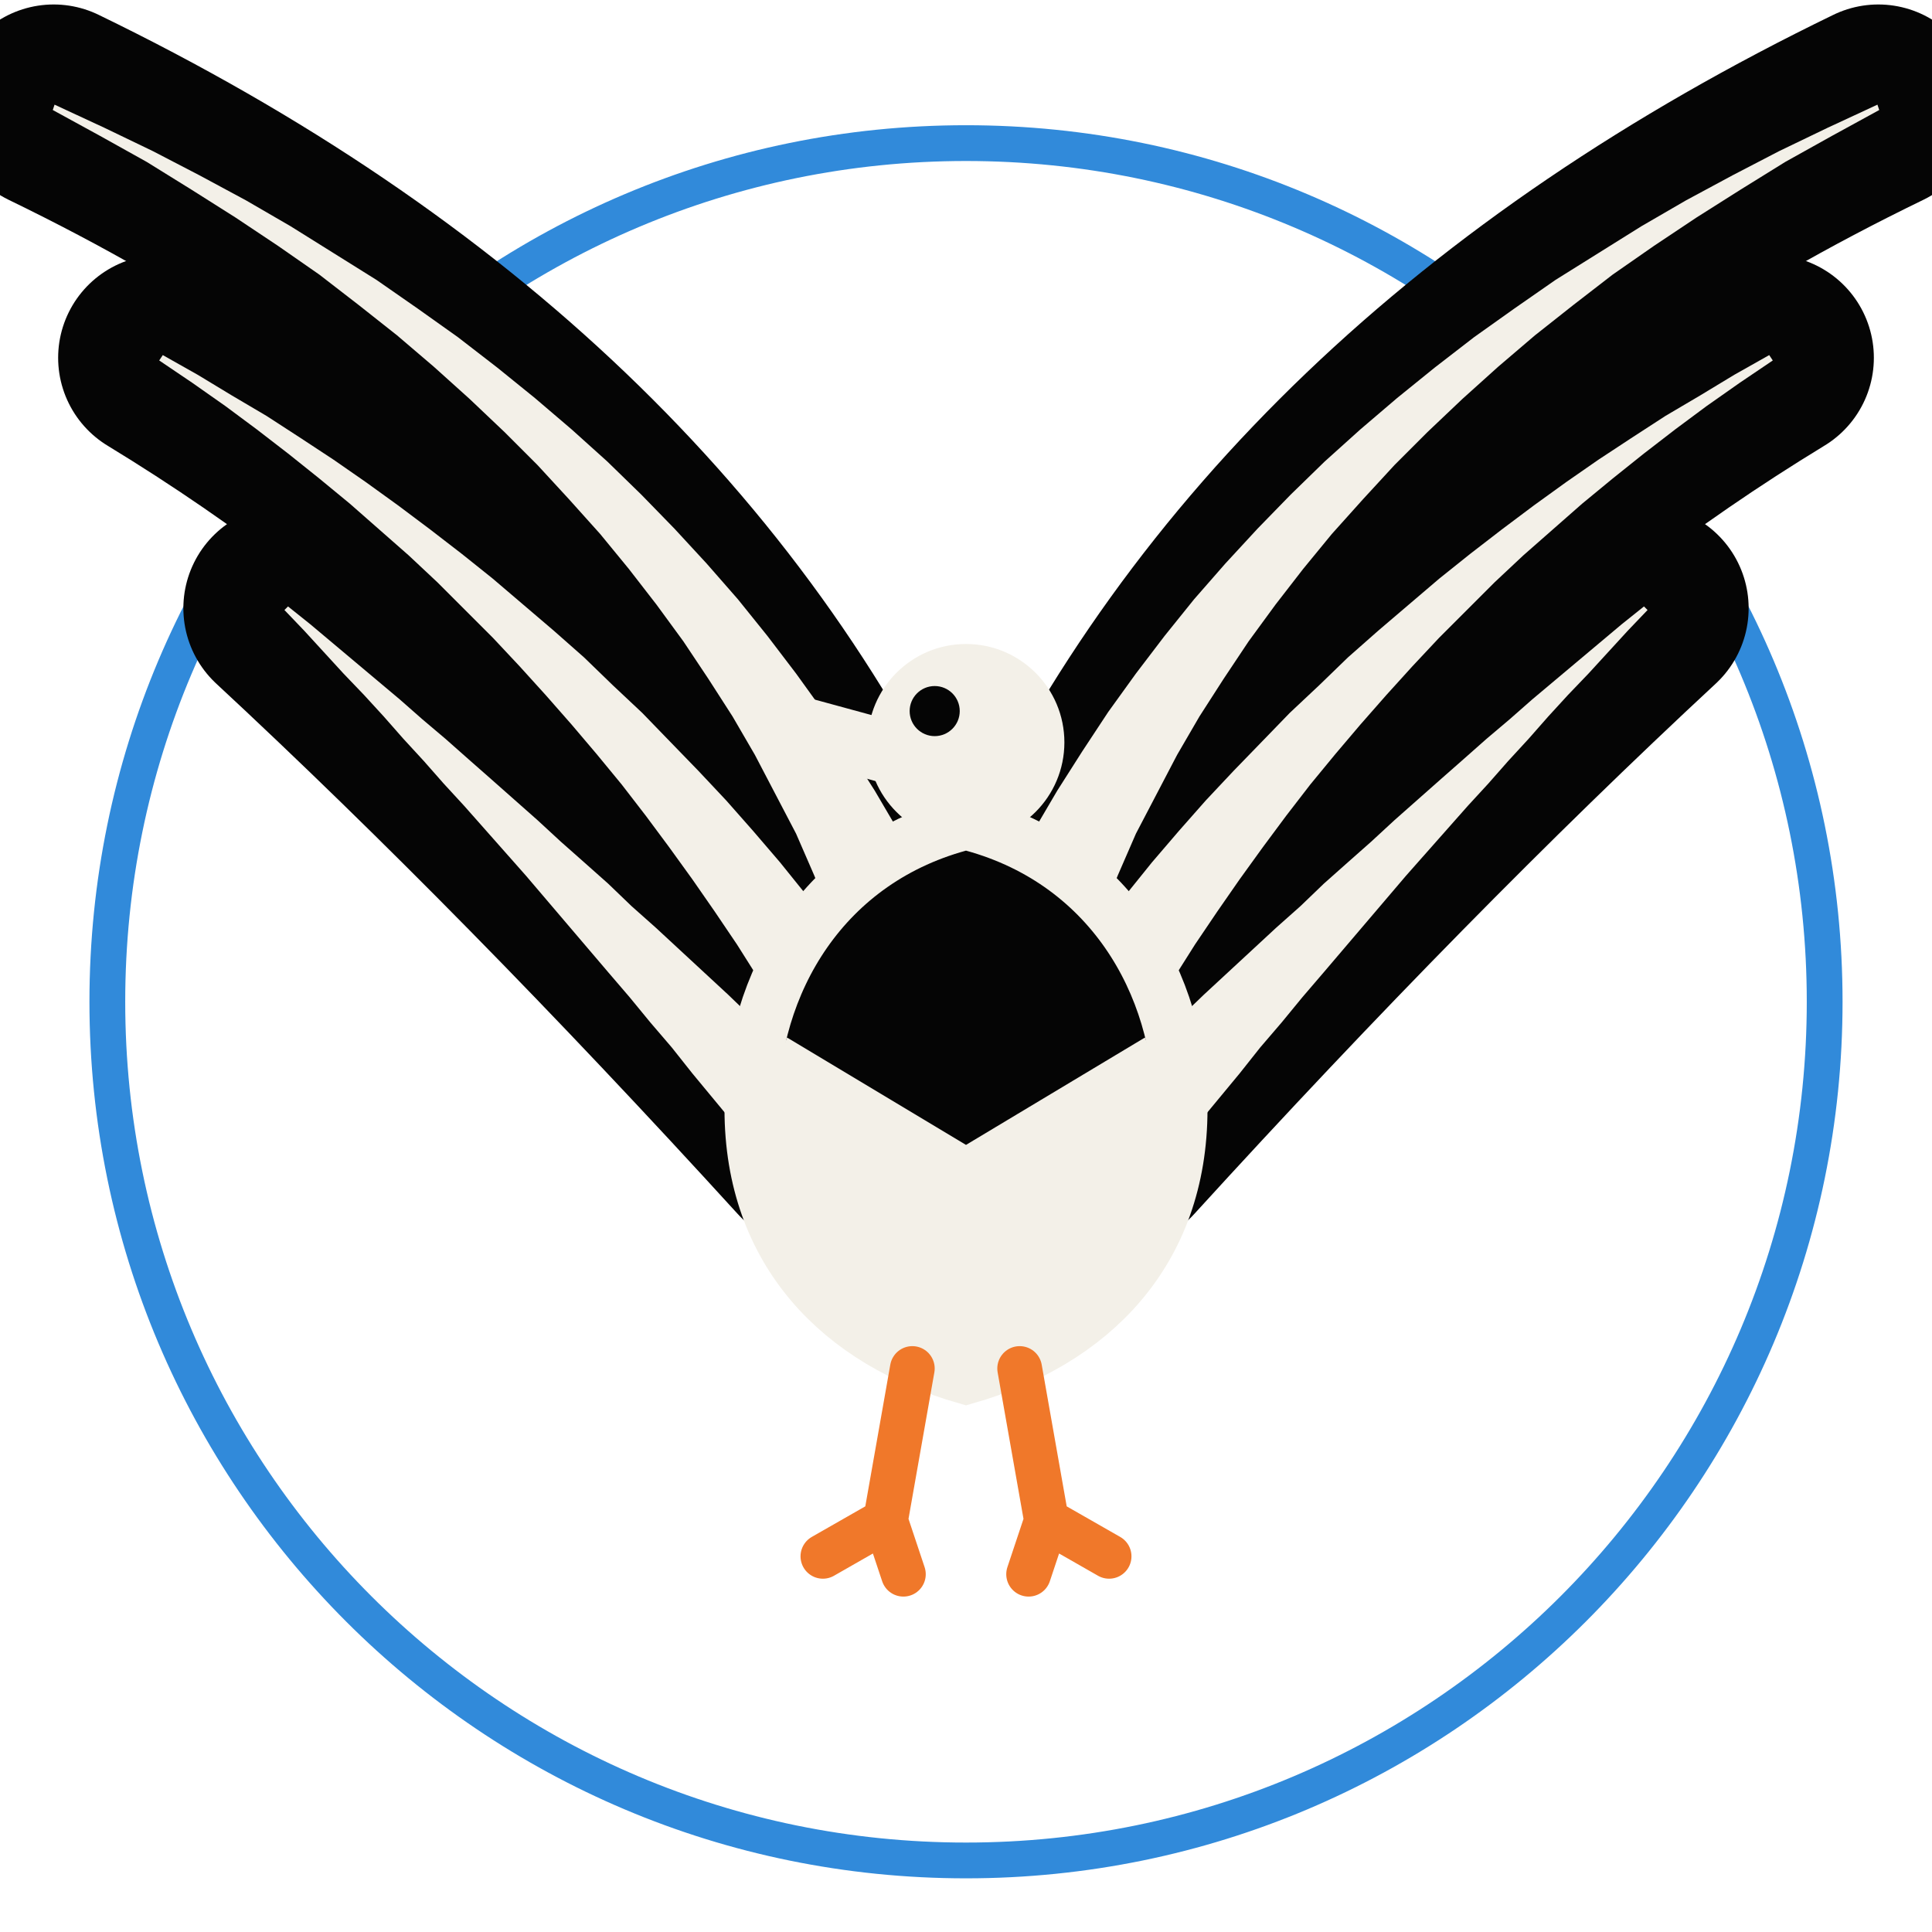
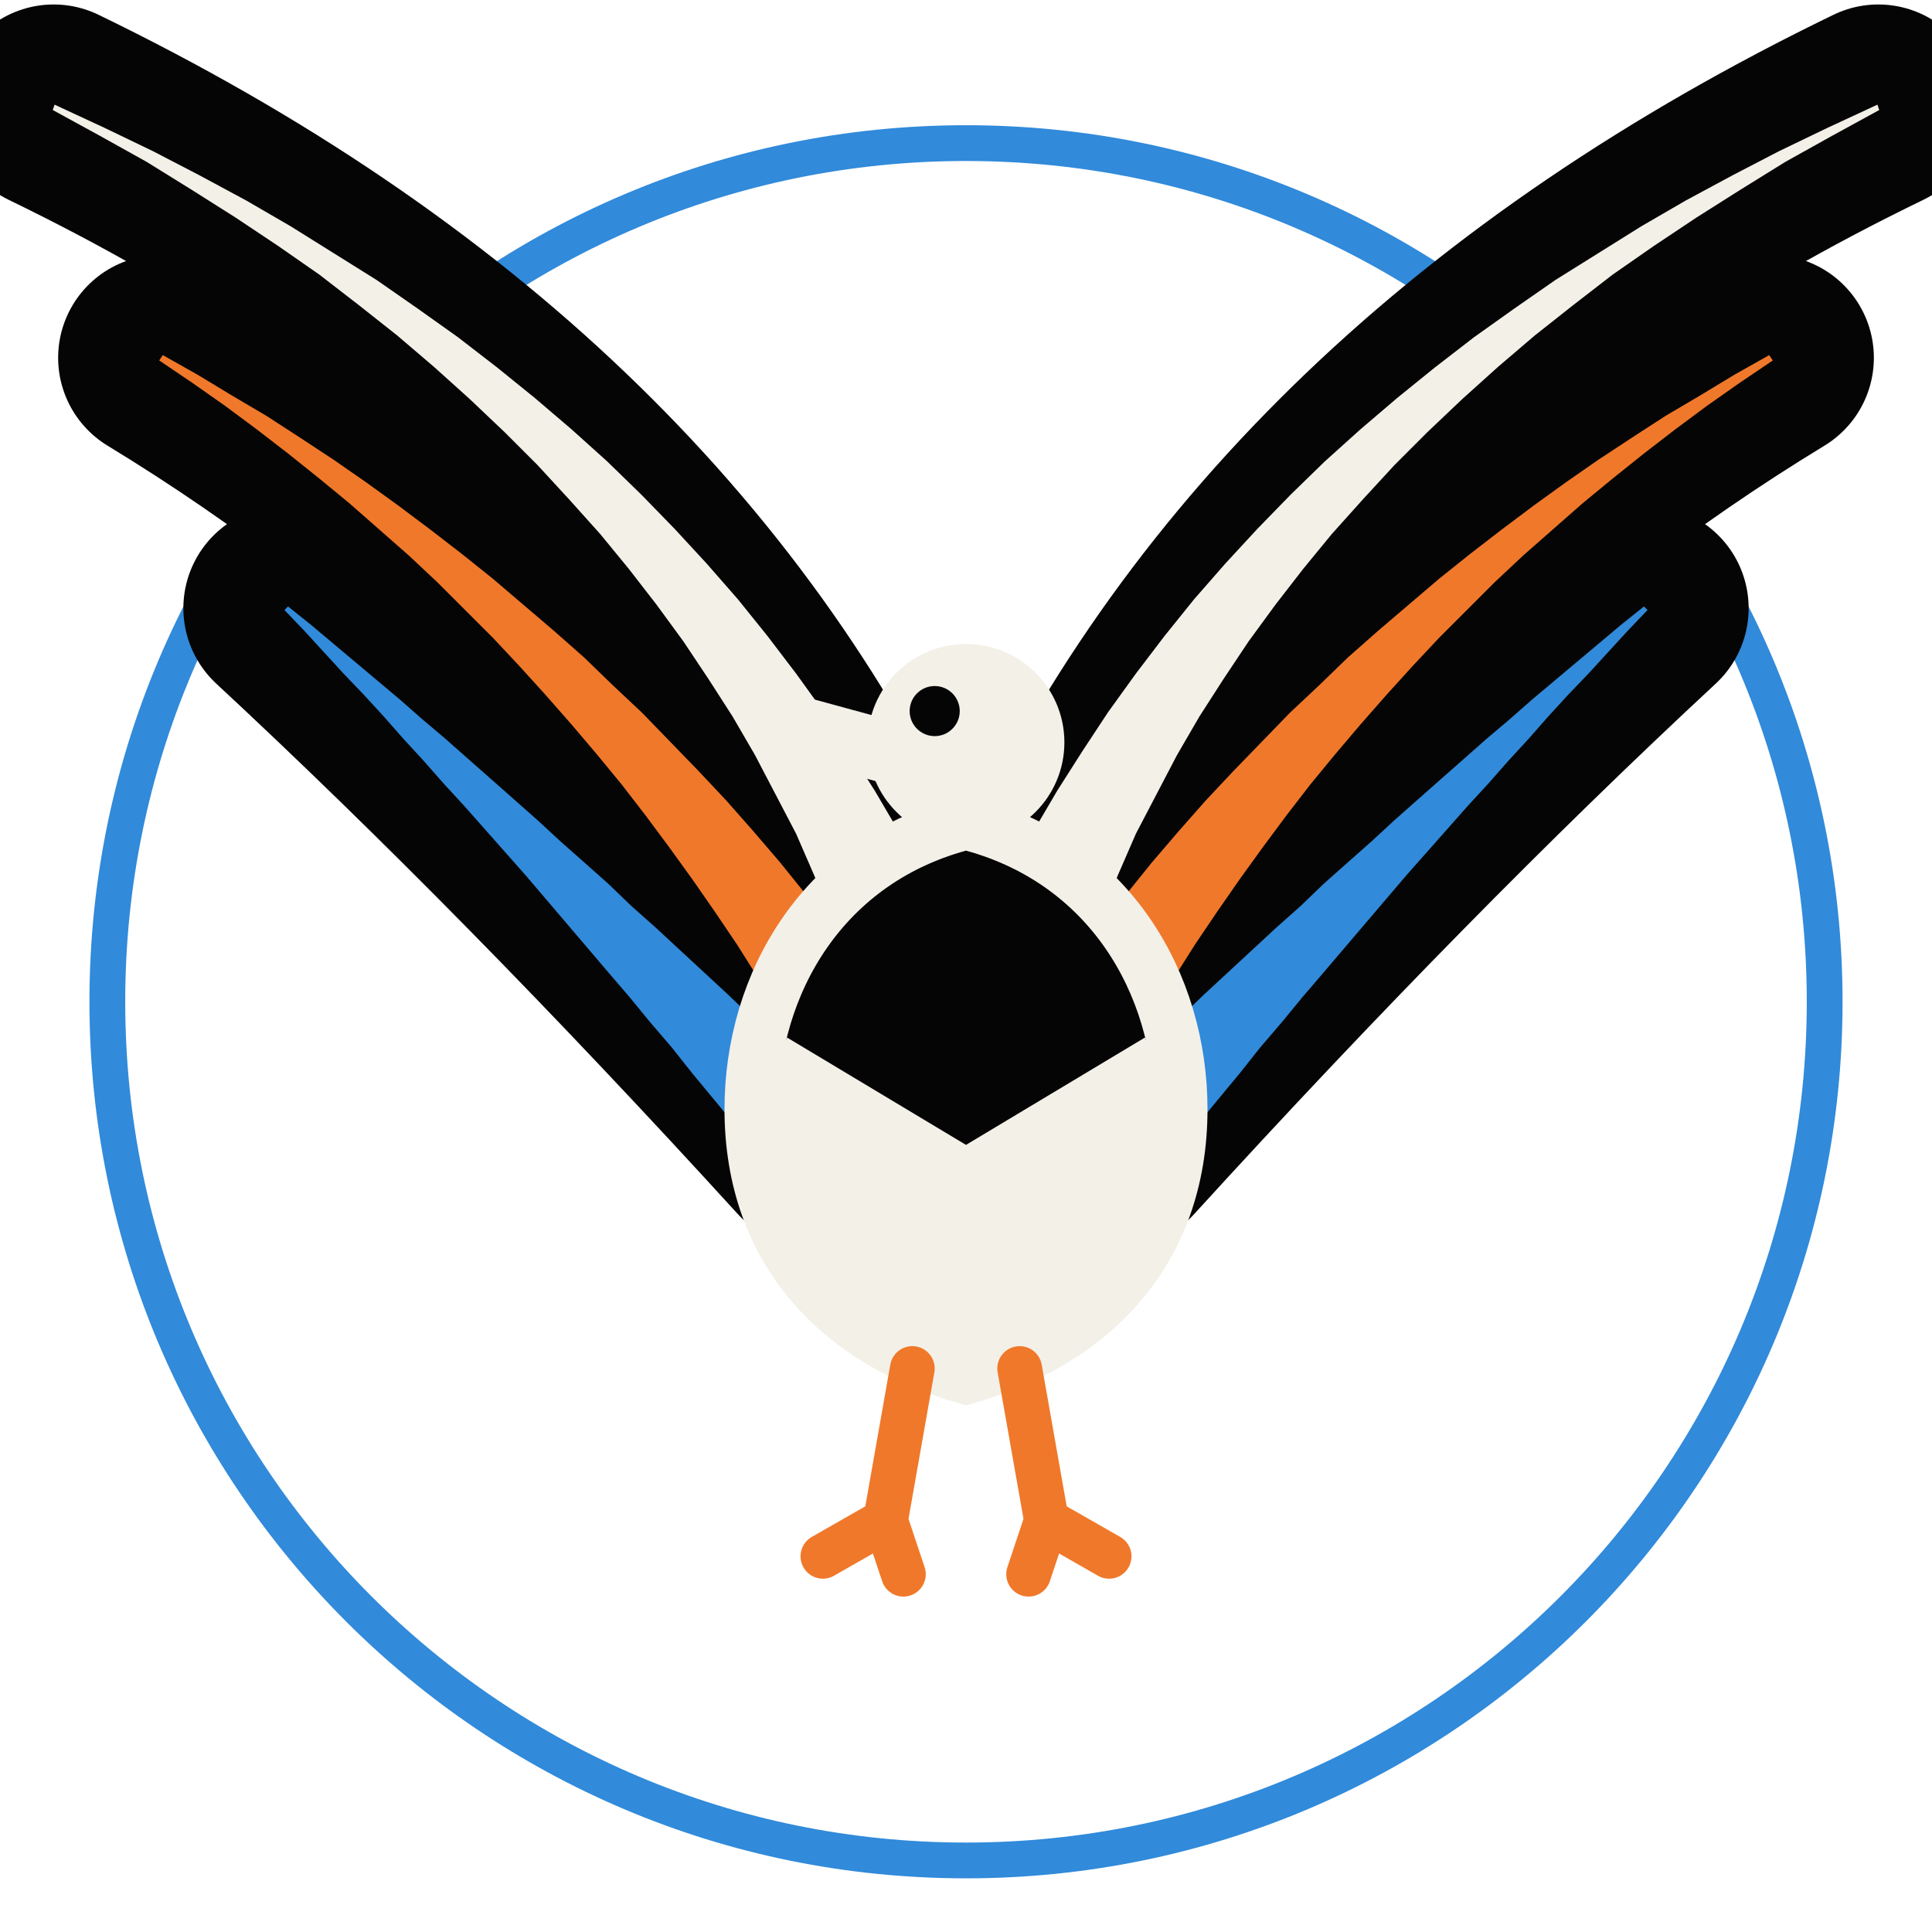
<svg xmlns="http://www.w3.org/2000/svg" viewBox="12 8 216 216">
  <circle cx="120" cy="120" r="96" fill="none" stroke="#318ada" stroke-width="4" />
  <path d="M130 108Q156 52 222 20" fill="none" stroke="#050505" stroke-width="23" stroke-linecap="round" />
  <g transform="matrix(-1 0 0 1 240 0)">
    <path d="M130 108Q156 52 222 20" fill="none" stroke="#050505" stroke-width="23" stroke-linecap="round" />
  </g>
  <path d="M134 122Q164 76 210 48" fill="none" stroke="#050505" stroke-width="23" stroke-linecap="round" />
  <g transform="matrix(-1 0 0 1 240 0)">
    <path d="M134 122Q164 76 210 48" fill="none" stroke="#050505" stroke-width="23" stroke-linecap="round" />
  </g>
  <path d="M137 136Q168 102 196 76" fill="none" stroke="#050505" stroke-width="23" stroke-linecap="round" />
  <g transform="matrix(-1 0 0 1 240 0)">
    <path d="M137 136Q168 102 196 76" fill="none" stroke="#050505" stroke-width="23" stroke-linecap="round" />
  </g>
  <path d="M135.1 110.4L137 105.8L139 101.2L141.3 96.8L143.6 92.4L146.1 88.1L148.8 83.9L151.6 79.7L154.6 75.6L157.7 71.6L160.9 67.7L164.4 63.8L167.9 60L171.6 56.3L175.5 52.6L179.5 49L183.6 45.5L187.9 42.1L192.3 38.7L196.9 35.5L201.7 32.3L206.6 29.2L211.6 26.1L216.8 23.2L222.1 20.3L221.9 19.7L216.3 22.3L210.9 24.9L205.7 27.6L200.5 30.4L195.5 33.3L190.7 36.3L185.9 39.3L181.3 42.5L176.8 45.7L172.4 49.1L168.2 52.5L164.1 56L160.1 59.6L156.3 63.3L152.6 67.1L149 71L145.5 75L142.2 79.1L139 83.3L135.9 87.6L133 92L130.2 96.4L127.5 101L124.9 105.6Z" fill="#f3f0e8" />
  <g transform="matrix(-1 0 0 1 240 0)">
    <path d="M135.1 110.4L137 105.8L139 101.2L141.3 96.8L143.6 92.4L146.1 88.1L148.8 83.9L151.6 79.7L154.6 75.6L157.7 71.6L160.9 67.7L164.4 63.8L167.9 60L171.6 56.3L175.5 52.6L179.5 49L183.6 45.5L187.9 42.1L192.3 38.7L196.9 35.5L201.7 32.3L206.6 29.2L211.6 26.1L216.8 23.2L222.1 20.3L221.9 19.7L216.3 22.3L210.9 24.9L205.7 27.6L200.5 30.4L195.5 33.3L190.7 36.3L185.9 39.3L181.3 42.5L176.8 45.7L172.4 49.1L168.2 52.5L164.1 56L160.1 59.6L156.3 63.3L152.6 67.1L149 71L145.5 75L142.2 79.1L139 83.3L135.9 87.6L133 92L130.2 96.4L127.5 101L124.9 105.6Z" fill="#f3f0e8" />
  </g>
-   <path d="M138.7 125.1L140.9 121.2L143.2 117.4L145.6 113.6L148.1 109.9L150.6 106.3L153.2 102.7L155.8 99.2L158.5 95.7L161.3 92.3L164.1 89L167 85.7L169.9 82.5L172.9 79.3L176 76.2L179.1 73.1L182.3 70.1L185.6 67.2L188.9 64.3L192.3 61.5L195.8 58.7L199.3 56L202.8 53.4L206.5 50.8L210.2 48.3L209.8 47.7L205.9 49.9L202.1 52.2L198.2 54.5L194.5 56.9L190.7 59.4L187.1 61.9L183.5 64.5L179.9 67.2L176.4 69.9L172.9 72.7L169.5 75.6L166.1 78.5L162.7 81.5L159.5 84.6L156.2 87.7L153.1 90.9L149.9 94.2L146.8 97.5L143.8 100.9L140.8 104.4L137.9 108L135 111.6L132.1 115.2L129.3 118.9Z" fill="#f3f0e8" />
+   <path d="M138.7 125.1L140.9 121.2L143.2 117.4L145.6 113.6L148.1 109.9L150.6 106.3L153.2 102.7L155.8 99.2L158.5 95.7L161.3 92.3L164.1 89L167 85.7L169.9 82.5L172.9 79.3L176 76.2L179.1 73.1L182.3 70.1L185.6 67.2L188.9 64.3L192.3 61.5L195.8 58.7L199.3 56L202.8 53.4L206.5 50.8L210.2 48.3L209.8 47.7L205.9 49.9L202.1 52.2L198.2 54.5L194.5 56.9L190.7 59.4L187.1 61.9L183.5 64.5L179.9 67.2L176.4 69.9L172.9 72.7L169.5 75.6L166.1 78.5L162.7 81.5L159.5 84.6L156.2 87.7L153.1 90.9L149.9 94.2L146.8 97.5L143.8 100.9L140.8 104.4L137.9 108L135 111.6L132.1 115.2L129.3 118.9Z" fill="#f0782a" />
  <g transform="matrix(-1 0 0 1 240 0)">
-     <path d="M138.7 125.1L140.9 121.2L143.2 117.4L145.6 113.6L148.1 109.9L150.6 106.3L153.2 102.7L155.8 99.2L158.5 95.7L161.3 92.3L164.1 89L167 85.7L169.9 82.5L172.9 79.3L176 76.2L179.1 73.1L182.3 70.1L185.6 67.2L188.9 64.3L192.3 61.5L195.8 58.7L199.3 56L202.8 53.4L206.5 50.8L210.2 48.3L209.8 47.7L205.9 49.9L202.1 52.2L198.2 54.5L194.5 56.9L190.7 59.4L187.1 61.9L183.5 64.5L179.9 67.2L176.4 69.9L172.9 72.7L169.5 75.6L166.1 78.5L162.7 81.5L159.5 84.6L156.2 87.7L153.1 90.9L149.9 94.2L146.8 97.5L143.8 100.9L140.8 104.4L137.9 108L135 111.6L132.1 115.2L129.3 118.9Z" fill="#f3f0e8" />
+     <path d="M138.7 125.1L140.9 121.2L143.2 117.4L145.6 113.6L148.1 109.9L150.6 106.3L153.2 102.7L155.8 99.2L158.5 95.7L161.3 92.3L164.1 89L167 85.7L169.9 82.5L172.9 79.3L176 76.2L179.1 73.1L182.3 70.1L185.6 67.2L188.9 64.3L192.3 61.5L195.8 58.7L199.3 56L202.8 53.4L206.5 50.8L210.2 48.3L209.8 47.7L205.9 49.9L202.1 52.2L198.2 54.5L194.5 56.9L190.7 59.4L187.1 61.9L183.5 64.5L179.9 67.2L176.4 69.9L172.9 72.7L169.5 75.6L166.1 78.5L162.7 81.5L159.5 84.6L156.2 87.7L153.1 90.9L149.9 94.2L146.8 97.5L143.8 100.9L140.8 104.4L137.9 108L135 111.6L132.1 115.2L129.3 118.9Z" fill="#f0782a" />
  </g>
-   <path d="M141.1 139.8L143.5 136.8L145.8 133.8L148.2 130.9L150.6 128L152.9 125.1L155.3 122.3L157.6 119.5L160 116.7L162.3 114L164.6 111.3L166.9 108.6L169.2 105.9L171.5 103.3L173.8 100.7L176.1 98.1L178.4 95.6L180.6 93.1L182.9 90.6L185.1 88.1L187.3 85.7L189.6 83.3L191.8 80.9L194 78.5L196.2 76.2L195.8 75.8L193.3 77.8L190.8 79.9L188.3 82L185.8 84.1L183.3 86.2L180.8 88.4L178.2 90.6L175.6 92.9L173.1 95.1L170.5 97.4L167.9 99.7L165.3 102.1L162.7 104.4L160 106.8L157.4 109.3L154.7 111.7L152 114.2L149.3 116.7L146.6 119.2L143.9 121.8L141.2 124.4L138.4 127L135.7 129.6L132.9 132.2Z" fill="#f3f0e8" />
+   <path d="M141.1 139.8L143.5 136.8L145.8 133.8L148.2 130.9L150.6 128L152.9 125.1L155.3 122.3L157.6 119.5L160 116.7L162.3 114L164.6 111.3L166.9 108.6L169.2 105.9L171.5 103.3L173.8 100.7L176.1 98.1L178.4 95.6L180.6 93.1L182.9 90.6L185.1 88.1L187.3 85.7L189.6 83.3L191.8 80.9L194 78.5L196.2 76.2L195.8 75.8L193.3 77.8L190.8 79.9L188.3 82L185.8 84.1L183.3 86.2L180.8 88.4L178.2 90.6L175.6 92.9L173.1 95.1L170.5 97.4L167.9 99.7L165.3 102.1L162.7 104.4L160 106.8L157.4 109.3L154.7 111.7L152 114.2L149.3 116.7L146.6 119.2L143.9 121.8L141.2 124.4L138.4 127L135.7 129.6L132.9 132.2Z" fill="#318ada" />
  <g transform="matrix(-1 0 0 1 240 0)">
-     <path d="M141.1 139.8L143.5 136.8L145.8 133.8L148.2 130.9L150.6 128L152.9 125.1L155.3 122.3L157.6 119.5L160 116.7L162.3 114L164.6 111.3L166.9 108.6L169.2 105.9L171.5 103.3L173.8 100.7L176.1 98.1L178.4 95.6L180.6 93.1L182.9 90.6L185.1 88.1L187.3 85.7L189.6 83.3L191.8 80.9L194 78.5L196.2 76.2L195.8 75.8L193.3 77.8L190.8 79.9L188.3 82L185.8 84.1L183.3 86.2L180.8 88.4L178.2 90.6L175.6 92.9L173.1 95.1L170.5 97.4L167.9 99.7L165.3 102.1L162.7 104.4L160 106.8L157.4 109.3L154.7 111.7L152 114.2L149.3 116.7L146.6 119.2L143.9 121.8L141.2 124.4L138.4 127L135.7 129.6L132.9 132.2Z" fill="#f3f0e8" />
+     <path d="M141.1 139.8L143.5 136.8L145.8 133.8L148.2 130.9L150.6 128L152.9 125.1L155.3 122.3L157.6 119.5L160 116.7L162.3 114L164.6 111.3L166.9 108.6L169.2 105.9L171.5 103.3L173.8 100.7L176.1 98.1L178.4 95.6L180.6 93.1L182.9 90.6L185.1 88.1L187.3 85.7L189.6 83.3L191.8 80.9L194 78.5L196.2 76.2L195.8 75.8L193.3 77.8L190.8 79.9L188.3 82L185.8 84.1L183.3 86.2L180.8 88.4L178.2 90.6L175.6 92.9L173.1 95.1L170.5 97.4L167.9 99.7L165.3 102.1L162.7 104.4L160 106.8L157.4 109.3L154.7 111.7L152 114.2L149.3 116.7L146.6 119.2L143.9 121.8L141.2 124.4L138.4 127L135.7 129.6L132.9 132.2Z" fill="#318ada" />
  </g>
  <path d="M120 100C136 104 144 118 144 132C144 148 134 158 120 162C106 158 96 148 96 132C96 118 104 104 120 100Z" fill="#050505" stroke="#f3f0e8" stroke-width="6" />
  <path d="M100 124L120 136L140 124C143 131 143 140 140 147C134 156 127 160 120 161C113 160 106 156 100 147C97 140 97 131 100 124Z" fill="#f3f0e8" />
  <circle cx="120" cy="91" r="11" fill="#f3f0e8" />
  <path d="M111 92L100 89" fill="none" stroke="#f3f0e8" stroke-width="7" stroke-linecap="round" />
  <circle cx="116.5" cy="87.5" r="2.8" fill="#050505" />
  <path d="M114 161L111 178M126 161L129 178M111 178L104 182M111 178L113 184M129 178L136 182M129 178L127 184" fill="none" stroke="#f0782a" stroke-width="5" stroke-linecap="round" />
</svg>
